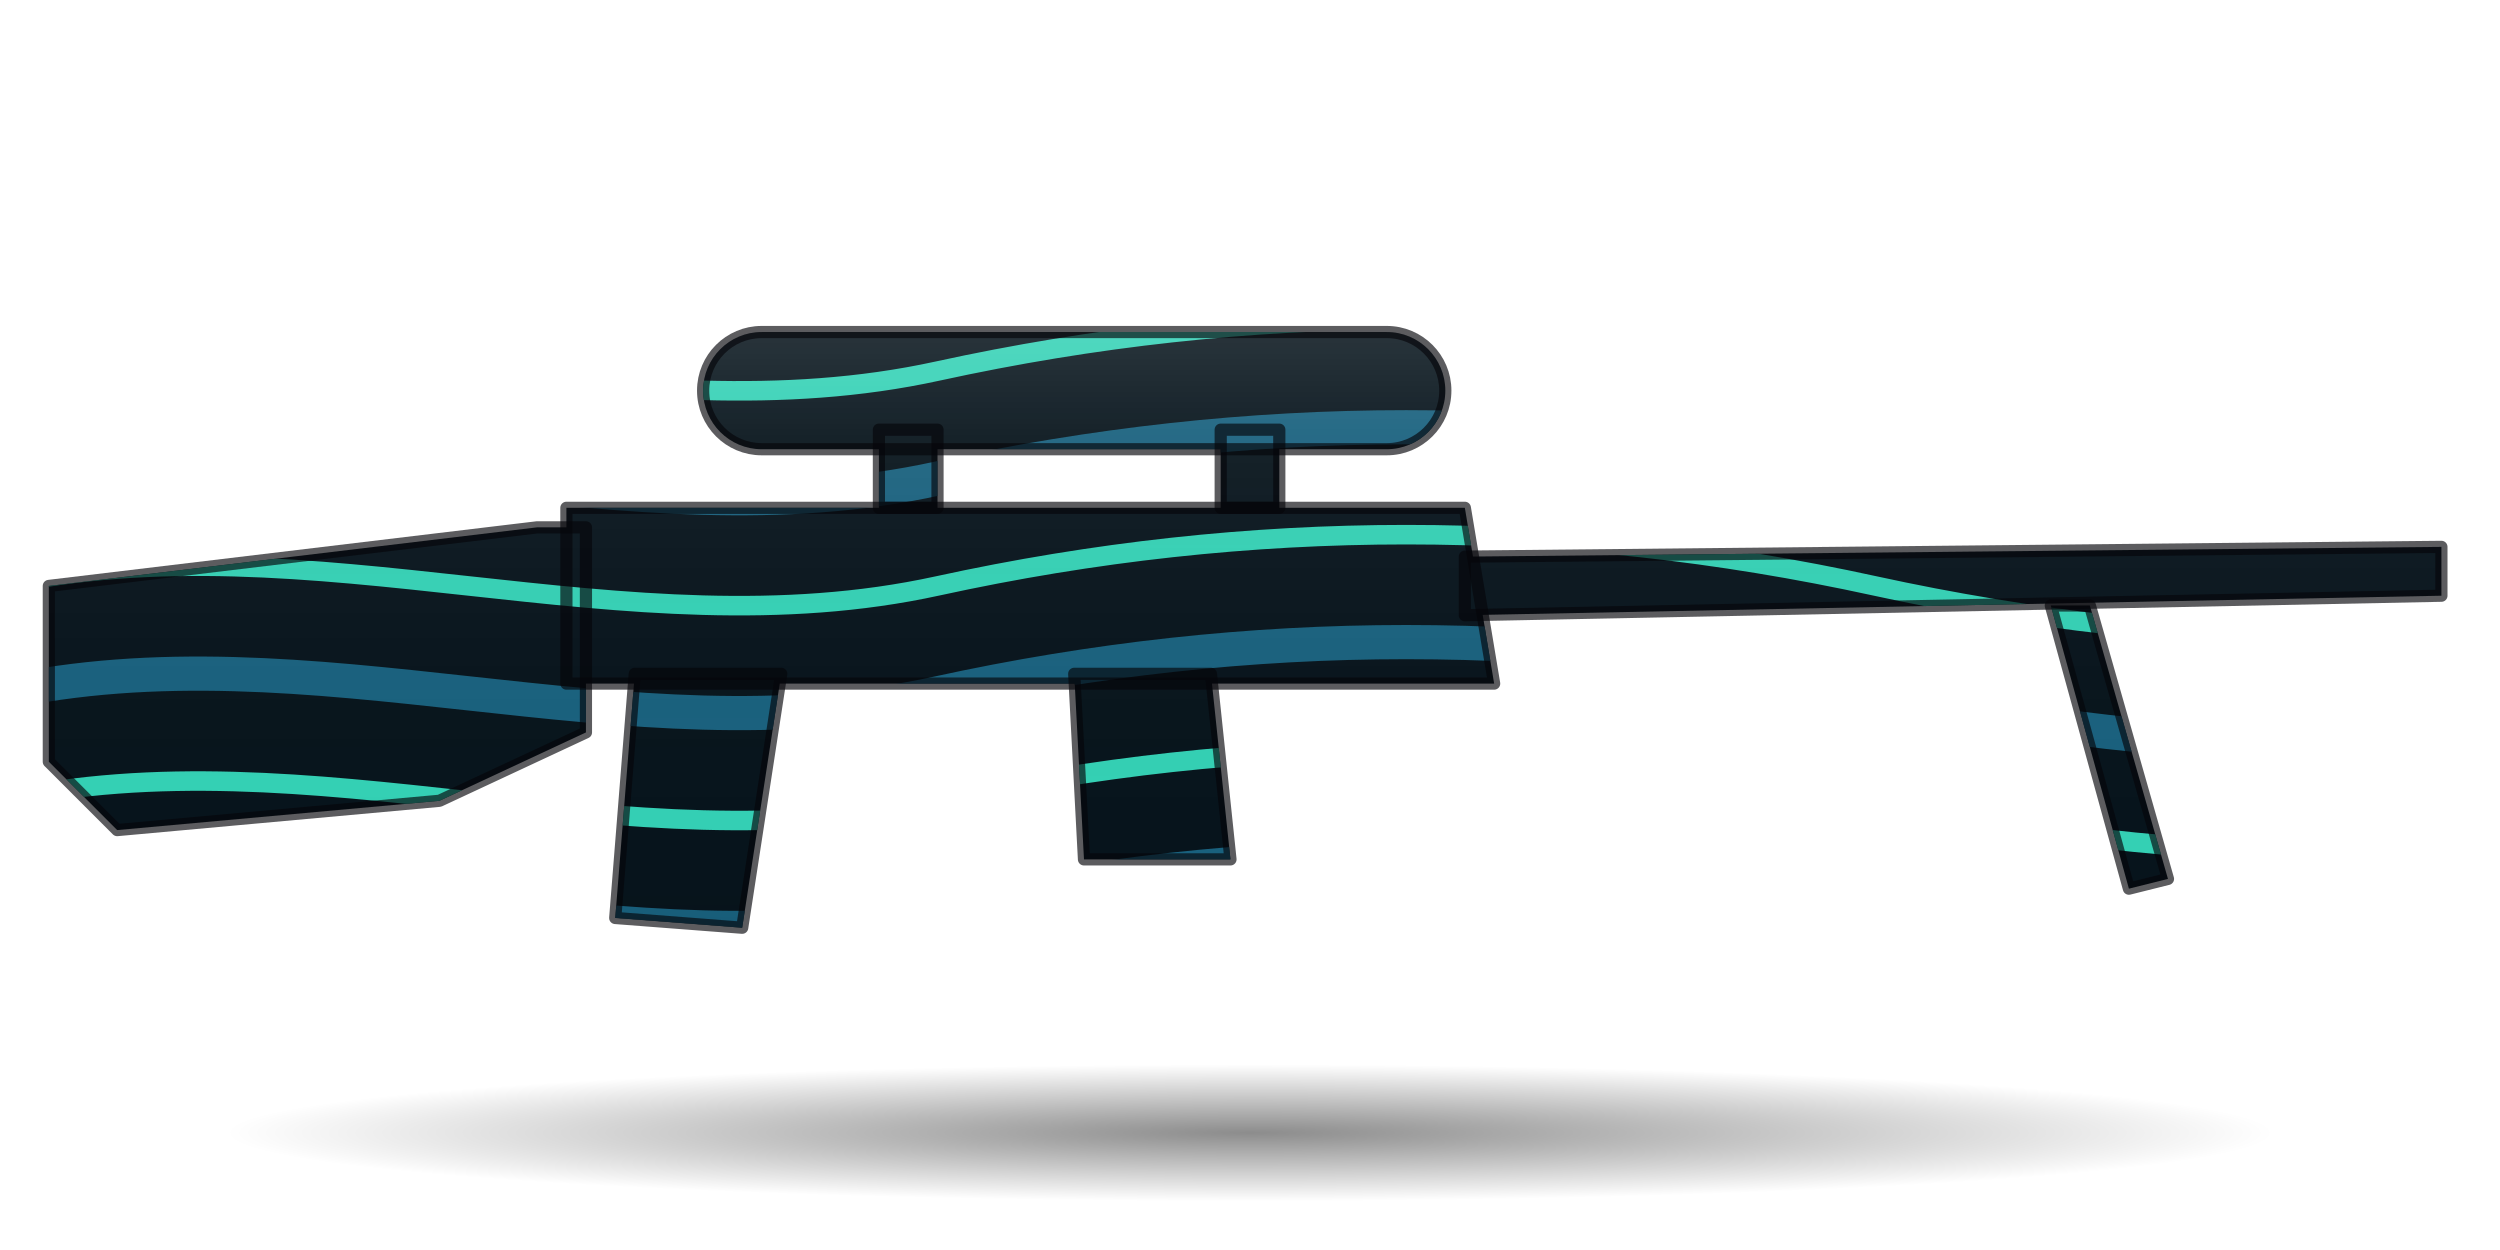
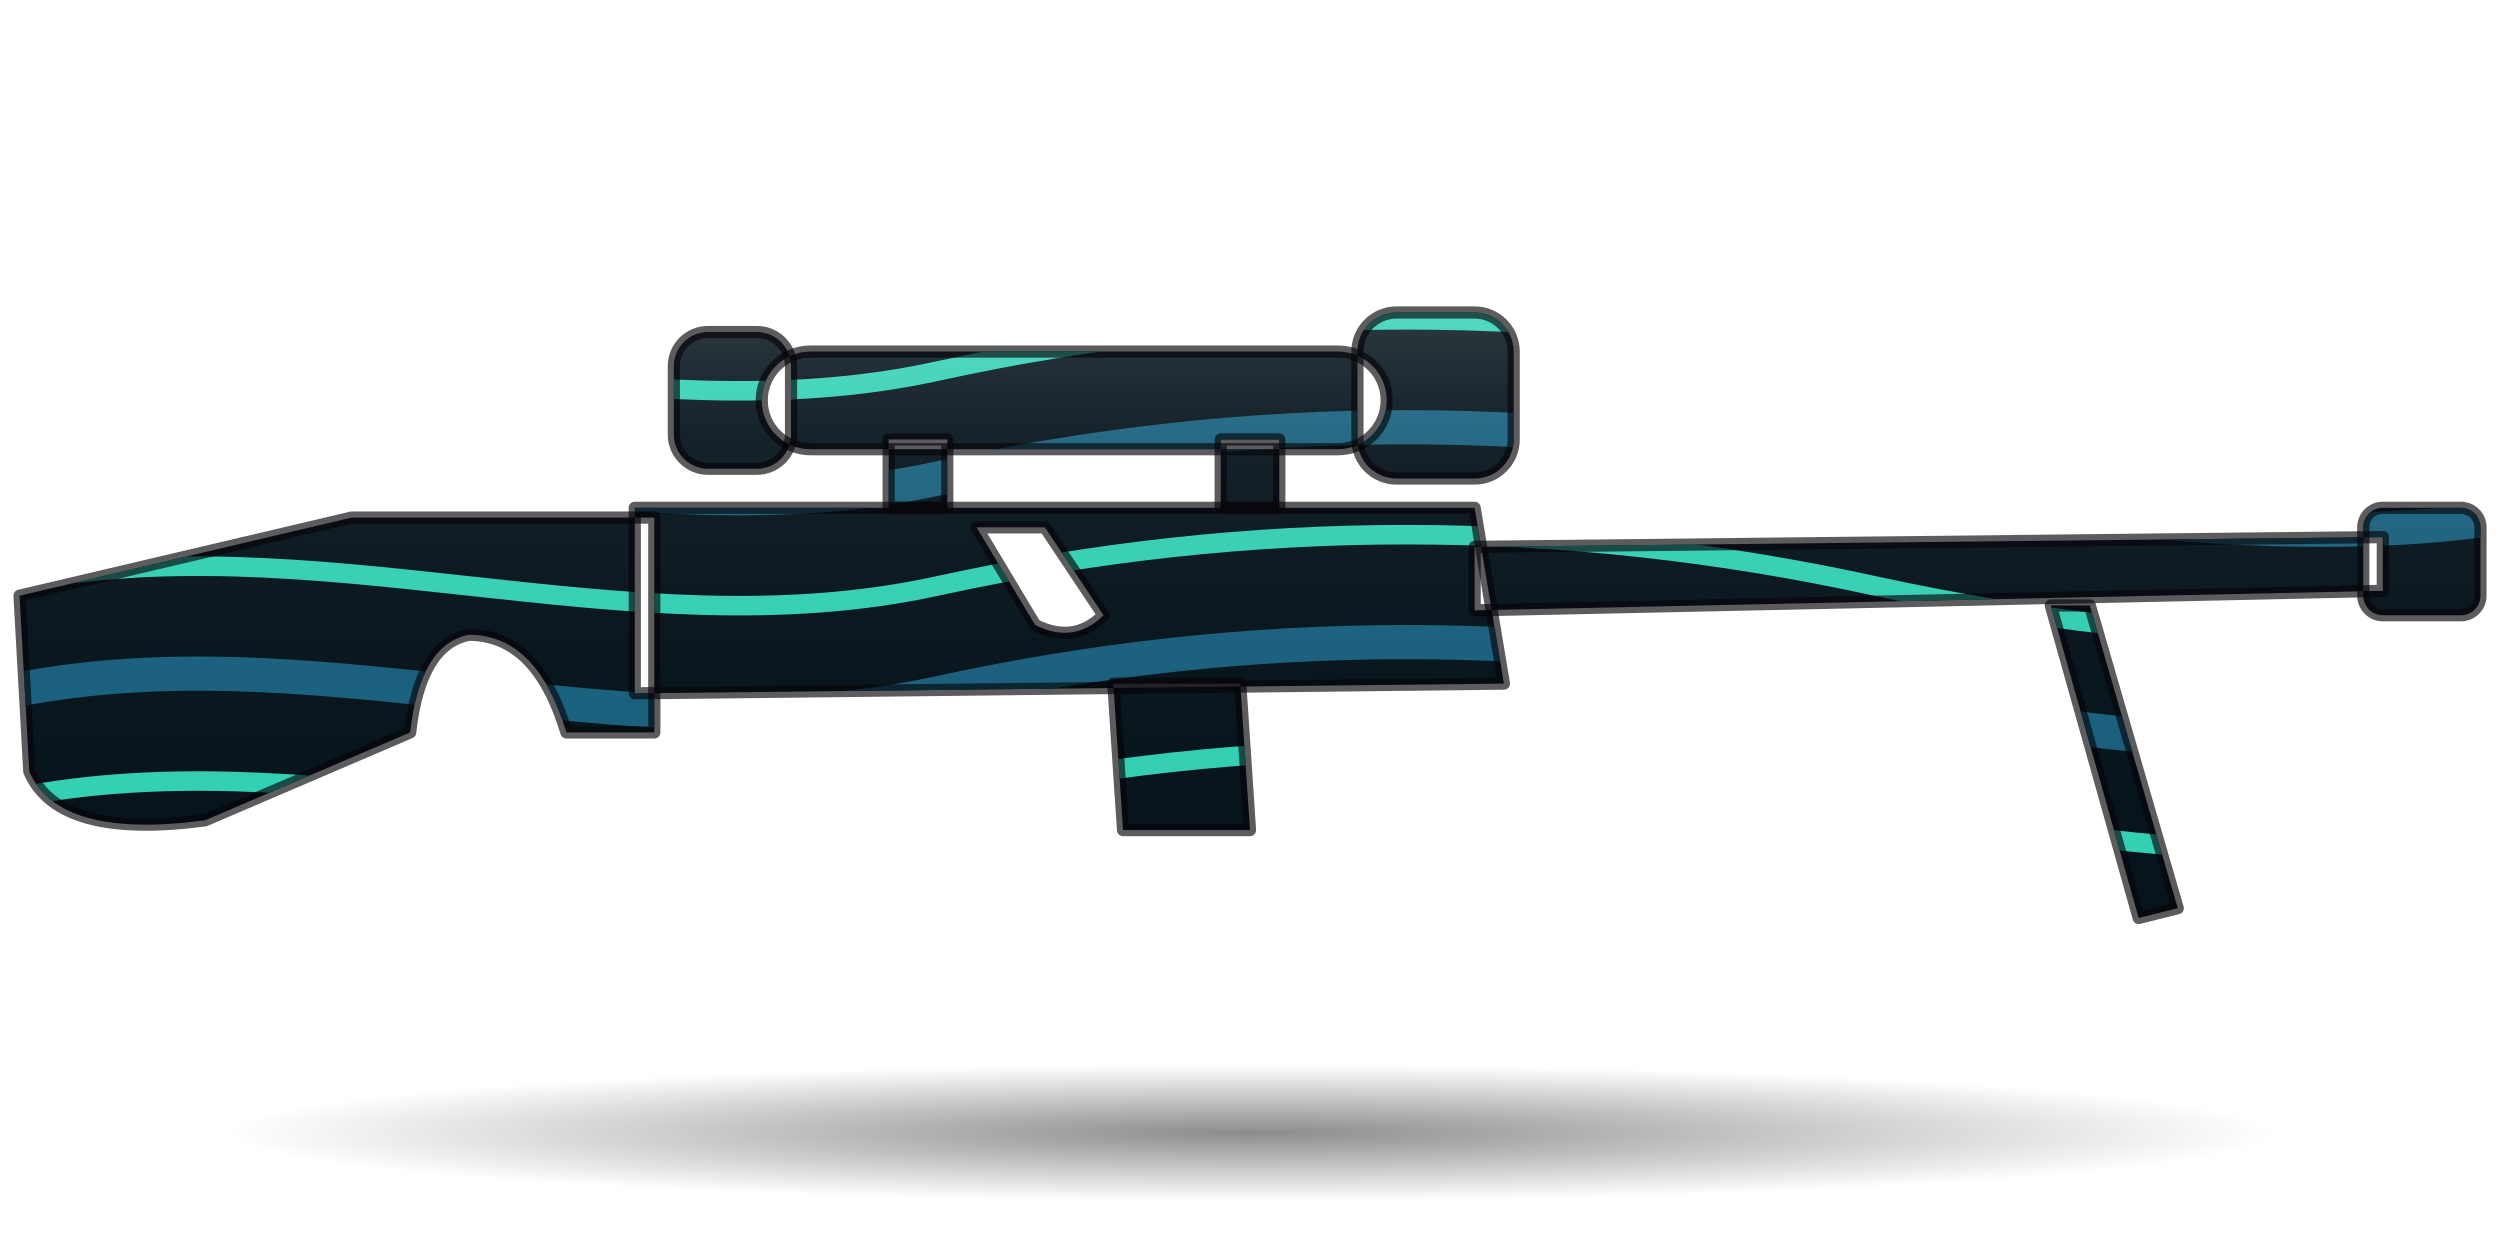
<svg xmlns="http://www.w3.org/2000/svg" viewBox="0 0 512 256" width="512" height="256">
  <defs>
    <clipPath id="csniperneontide">
-       <polygon points="10,120 110,108 120,108 120,150 90,164 24,170 10,156" />
-       <polygon points="116,104 300,104 306,140 116,140" />
-       <polygon points="300,114 500,112 500,122 300,126" />
-       <rect x="144" y="68" width="152" height="24" rx="12" />
-       <polygon points="180,88 192,88 192,104 180,104" />
-       <polygon points="250,88 262,88 262,104 250,104" />
-       <polygon points="220,138 248,138 252,176 222,176" />
-       <polygon points="130,138 160,138 152,190 126,188" />
-       <polygon points="420,124 428,124 444,180 436,182" />
+       <path d="M4 122 L72 106 L134 106 L134 150 L116 150 Q110 130 96 130 Q86 132 84 150 L42 168 Q12 172 6 158 Z" fill-rule="evenodd" clip-rule="evenodd" />
+       <polygon points="130,104 302,104 308,140 130,142" />
+       <polygon points="302,112 488,110 488,121 302,125" />
+       <rect x="484" y="104" width="24" height="22" rx="4" />
+       <rect x="156" y="72" width="128" height="20" rx="10" />
+       <rect x="278" y="64" width="32" height="34" rx="8" />
+       <rect x="138" y="68" width="24" height="28" rx="7" />
+       <polygon points="182,90 194,90 194,104 182,104" />
+       <polygon points="250,90 262,90 262,104 250,104" />
+       <path d="M200 108 L214 108 L226 126 Q220 132 212 128 Z" fill-rule="evenodd" clip-rule="evenodd" />
+       <polygon points="228,140 254,140 256,170 230,170" />
+       <path d="M420 124 L428 124 L446 186 L438 188 Z" fill-rule="evenodd" clip-rule="evenodd" />
    </clipPath>
    <linearGradient id="hsniperneontide" x1="0" y1="0" x2="0" y2="1">
      <stop offset="0" stop-color="#fff" stop-opacity=".38" />
      <stop offset=".35" stop-color="#fff" stop-opacity=".06" />
      <stop offset=".7" stop-color="#000" stop-opacity="0" />
      <stop offset="1" stop-color="#000" stop-opacity=".35" />
    </linearGradient>
    <radialGradient id="ssniperneontide" cx=".5" cy=".5" r=".5">
      <stop offset="0" stop-color="#000" stop-opacity=".45" />
      <stop offset="1" stop-color="#000" stop-opacity="0" />
    </radialGradient>
  </defs>
  <ellipse cx="256" cy="232" rx="210" ry="14" fill="url(#ssniperneontide)" />
  <g clip-path="url(#csniperneontide)">
    <rect width="512" height="256" fill="#07141c" />
    <path d="M0 10 C 64 -4, 128 24, 192 10 S 320 -4, 384 10 S 512 24, 540 10" fill="none" stroke="#1c6f8f" stroke-width="7" opacity=".85" />
    <path d="M0 32 C 64 18, 128 46, 192 32 S 320 18, 384 32 S 512 46, 540 32" fill="none" stroke="#3cf2d0" stroke-width="4" opacity=".85" />
    <path d="M0 54 C 64 40, 128 68, 192 54 S 320 40, 384 54 S 512 68, 540 54" fill="none" stroke="#1c6f8f" stroke-width="7" opacity=".85" />
    <path d="M0 76 C 64 62, 128 90, 192 76 S 320 62, 384 76 S 512 90, 540 76" fill="none" stroke="#3cf2d0" stroke-width="4" opacity=".85" />
    <path d="M0 98 C 64 84, 128 112, 192 98 S 320 84, 384 98 S 512 112, 540 98" fill="none" stroke="#1c6f8f" stroke-width="7" opacity=".85" />
    <path d="M0 120 C 64 106, 128 134, 192 120 S 320 106, 384 120 S 512 134, 540 120" fill="none" stroke="#3cf2d0" stroke-width="4" opacity=".85" />
    <path d="M0 142 C 64 128, 128 156, 192 142 S 320 128, 384 142 S 512 156, 540 142" fill="none" stroke="#1c6f8f" stroke-width="7" opacity=".85" />
    <path d="M0 164 C 64 150, 128 178, 192 164 S 320 150, 384 164 S 512 178, 540 164" fill="none" stroke="#3cf2d0" stroke-width="4" opacity=".85" />
    <path d="M0 186 C 64 172, 128 200, 192 186 S 320 172, 384 186 S 512 200, 540 186" fill="none" stroke="#1c6f8f" stroke-width="7" opacity=".85" />
    <path d="M0 208 C 64 194, 128 222, 192 208 S 320 194, 384 208 S 512 222, 540 208" fill="none" stroke="#3cf2d0" stroke-width="4" opacity=".85" />
    <path d="M0 230 C 64 216, 128 244, 192 230 S 320 216, 384 230 S 512 244, 540 230" fill="none" stroke="#1c6f8f" stroke-width="7" opacity=".85" />
    <path d="M0 252 C 64 238, 128 266, 192 252 S 320 238, 384 252 S 512 266, 540 252" fill="none" stroke="#3cf2d0" stroke-width="4" opacity=".85" />
    <rect width="512" height="256" fill="url(#hsniperneontide)" />
  </g>
-   <polygon points="10,120 110,108 120,108 120,150 90,164 24,170 10,156" fill="none" stroke="#05060a" stroke-opacity=".65" stroke-width="2.5" stroke-linejoin="round" />
-   <polygon points="116,104 300,104 306,140 116,140" fill="none" stroke="#05060a" stroke-opacity=".65" stroke-width="2.5" stroke-linejoin="round" />
-   <polygon points="300,114 500,112 500,122 300,126" fill="none" stroke="#05060a" stroke-opacity=".65" stroke-width="2.5" stroke-linejoin="round" />
-   <rect x="144" y="68" width="152" height="24" rx="12" fill="none" stroke="#05060a" stroke-opacity=".65" stroke-width="2.5" stroke-linejoin="round" />
-   <polygon points="180,88 192,88 192,104 180,104" fill="none" stroke="#05060a" stroke-opacity=".65" stroke-width="2.5" stroke-linejoin="round" />
-   <polygon points="250,88 262,88 262,104 250,104" fill="none" stroke="#05060a" stroke-opacity=".65" stroke-width="2.5" stroke-linejoin="round" />
-   <polygon points="220,138 248,138 252,176 222,176" fill="none" stroke="#05060a" stroke-opacity=".65" stroke-width="2.5" stroke-linejoin="round" />
-   <polygon points="130,138 160,138 152,190 126,188" fill="none" stroke="#05060a" stroke-opacity=".65" stroke-width="2.5" stroke-linejoin="round" />
-   <polygon points="420,124 428,124 444,180 436,182" fill="none" stroke="#05060a" stroke-opacity=".65" stroke-width="2.5" stroke-linejoin="round" />
+   <path d="M4 122 L72 106 L134 106 L134 150 L116 150 Q110 130 96 130 Q86 132 84 150 L42 168 Q12 172 6 158 Z" fill-rule="evenodd" clip-rule="evenodd" fill="none" stroke="#05060a" stroke-opacity=".65" stroke-width="2.5" stroke-linejoin="round" />
+   <polygon points="130,104 302,104 308,140 130,142" fill="none" stroke="#05060a" stroke-opacity=".65" stroke-width="2.5" stroke-linejoin="round" />
+   <polygon points="302,112 488,110 488,121 302,125" fill="none" stroke="#05060a" stroke-opacity=".65" stroke-width="2.5" stroke-linejoin="round" />
+   <rect x="484" y="104" width="24" height="22" rx="4" fill="none" stroke="#05060a" stroke-opacity=".65" stroke-width="2.5" stroke-linejoin="round" />
+   <rect x="156" y="72" width="128" height="20" rx="10" fill="none" stroke="#05060a" stroke-opacity=".65" stroke-width="2.5" stroke-linejoin="round" />
+   <rect x="278" y="64" width="32" height="34" rx="8" fill="none" stroke="#05060a" stroke-opacity=".65" stroke-width="2.5" stroke-linejoin="round" />
+   <rect x="138" y="68" width="24" height="28" rx="7" fill="none" stroke="#05060a" stroke-opacity=".65" stroke-width="2.5" stroke-linejoin="round" />
+   <polygon points="182,90 194,90 194,104 182,104" fill="none" stroke="#05060a" stroke-opacity=".65" stroke-width="2.5" stroke-linejoin="round" />
+   <polygon points="250,90 262,90 262,104 250,104" fill="none" stroke="#05060a" stroke-opacity=".65" stroke-width="2.5" stroke-linejoin="round" />
+   <path d="M200 108 L214 108 L226 126 Q220 132 212 128 Z" fill-rule="evenodd" clip-rule="evenodd" fill="none" stroke="#05060a" stroke-opacity=".65" stroke-width="2.5" stroke-linejoin="round" />
+   <polygon points="228,140 254,140 256,170 230,170" fill="none" stroke="#05060a" stroke-opacity=".65" stroke-width="2.5" stroke-linejoin="round" />
+   <path d="M420 124 L428 124 L446 186 L438 188 Z" fill-rule="evenodd" clip-rule="evenodd" fill="none" stroke="#05060a" stroke-opacity=".65" stroke-width="2.5" stroke-linejoin="round" />
</svg>
